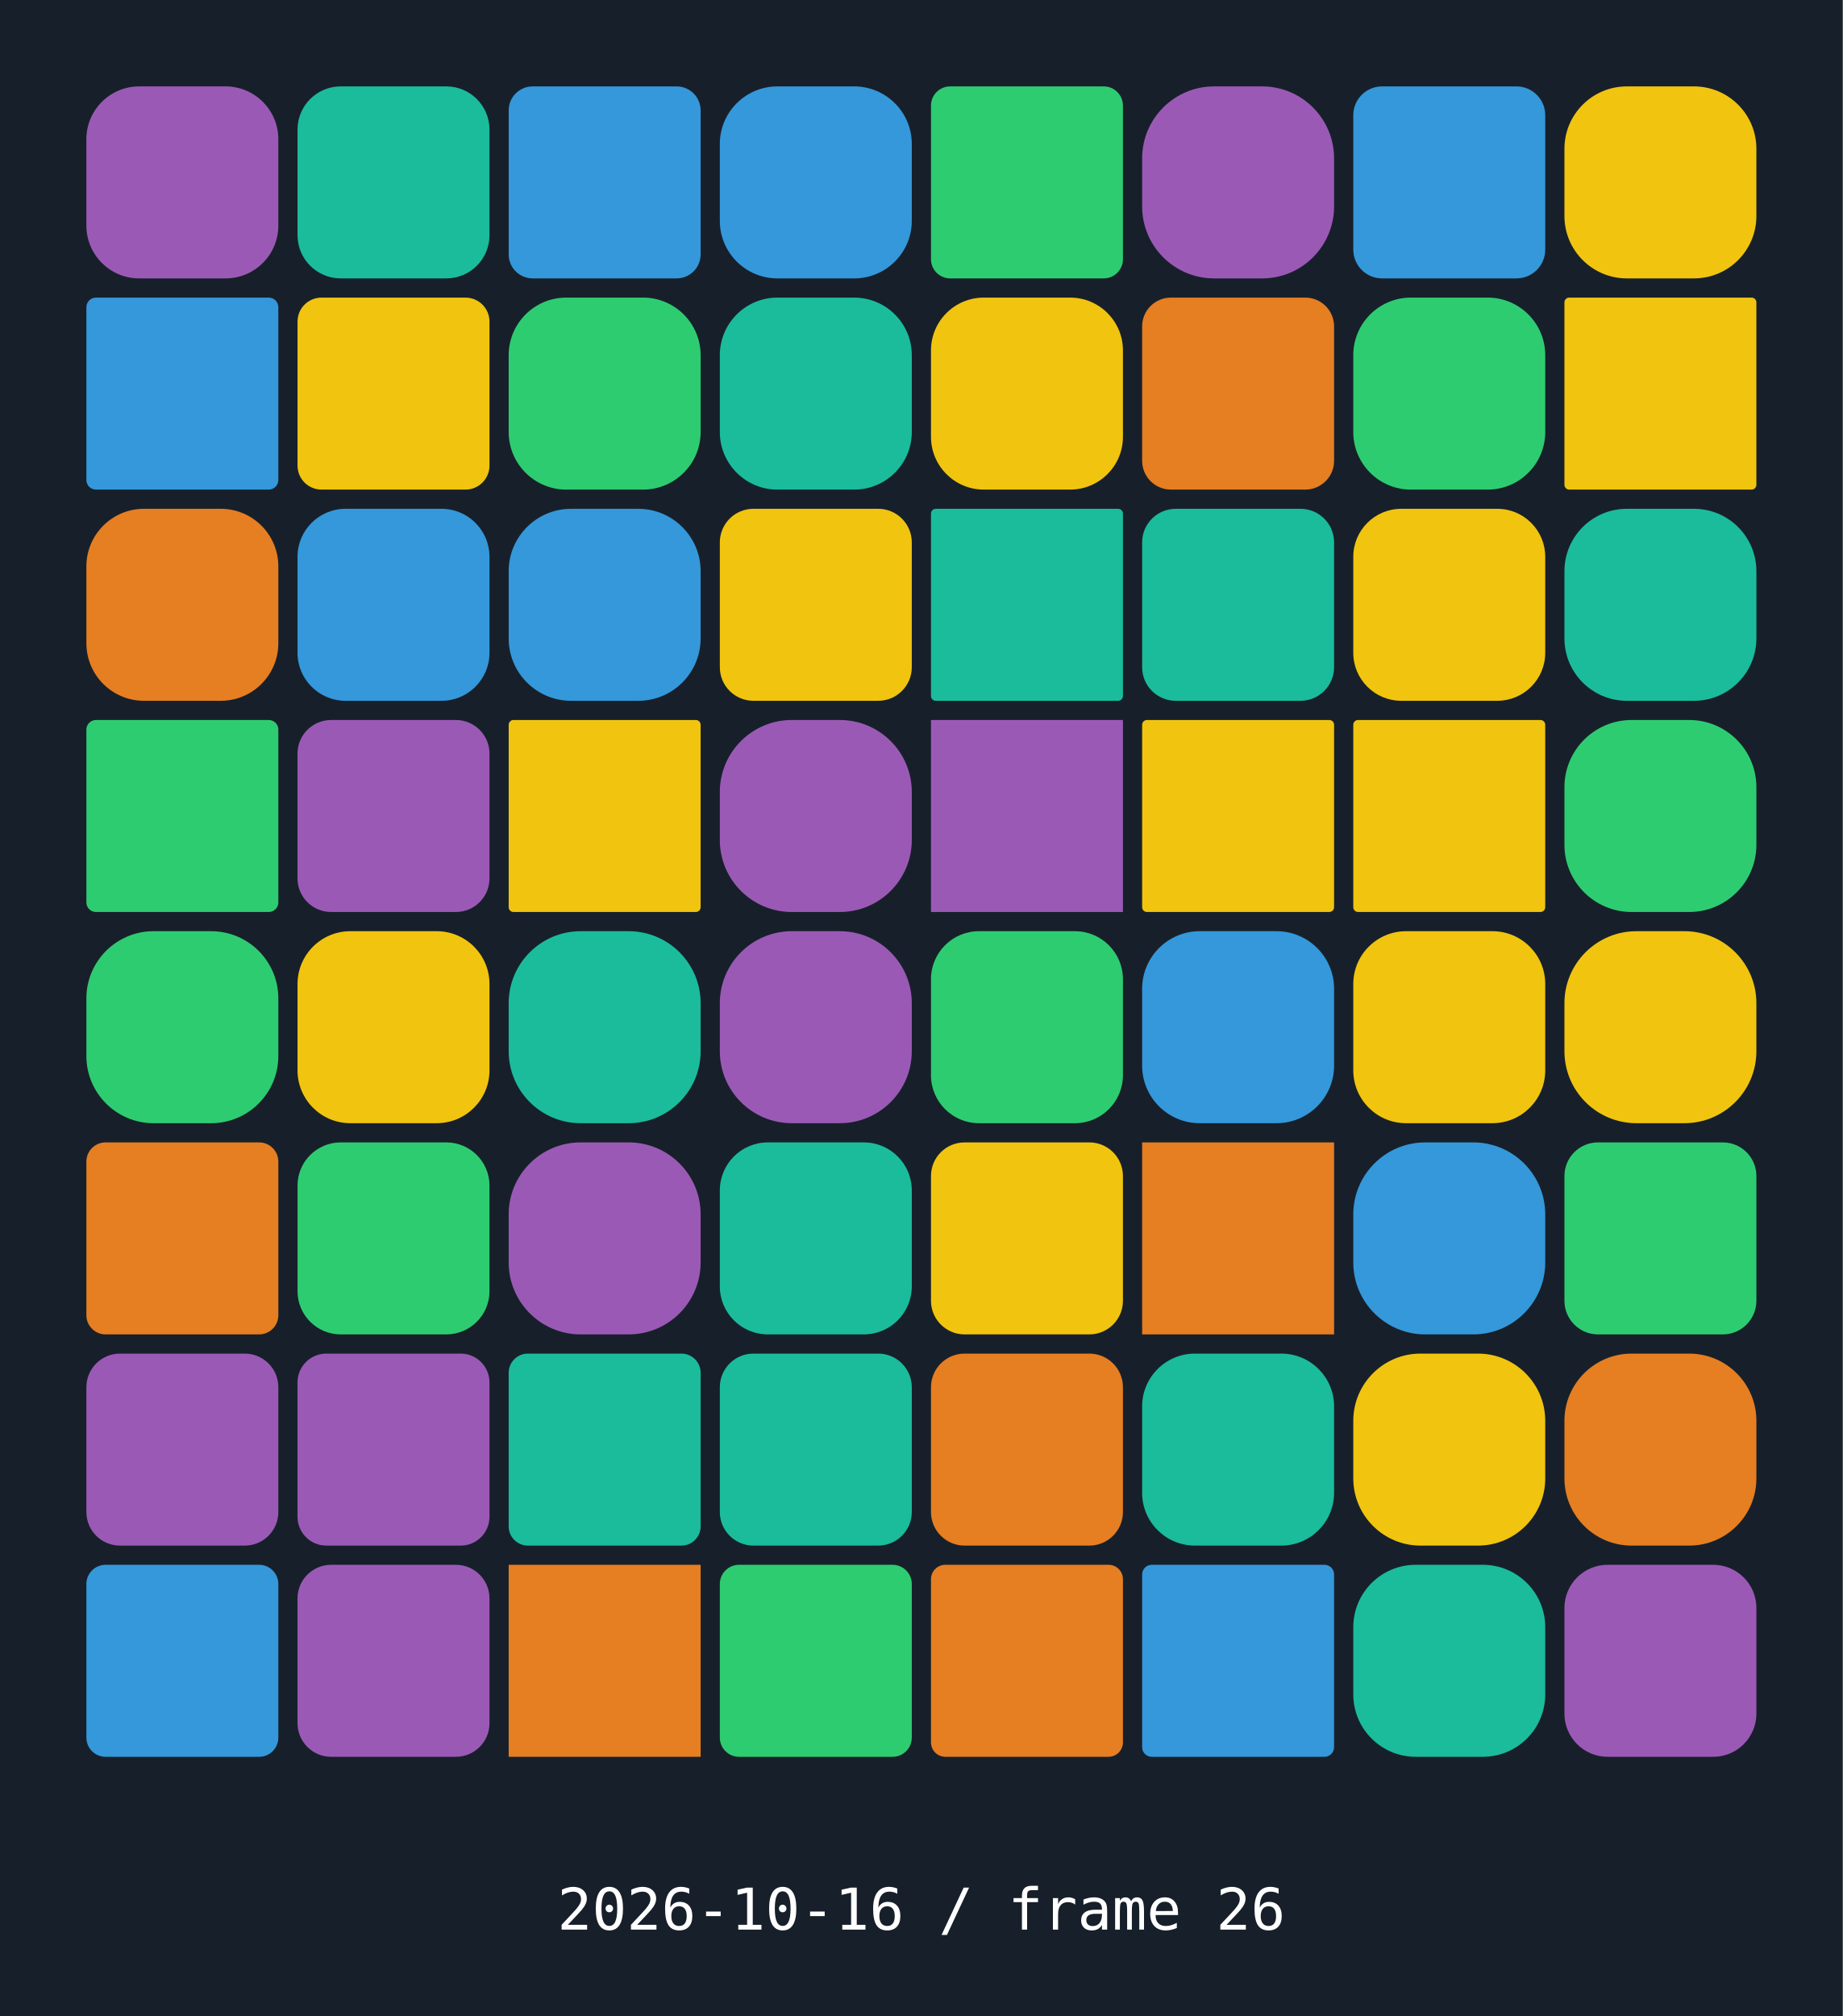
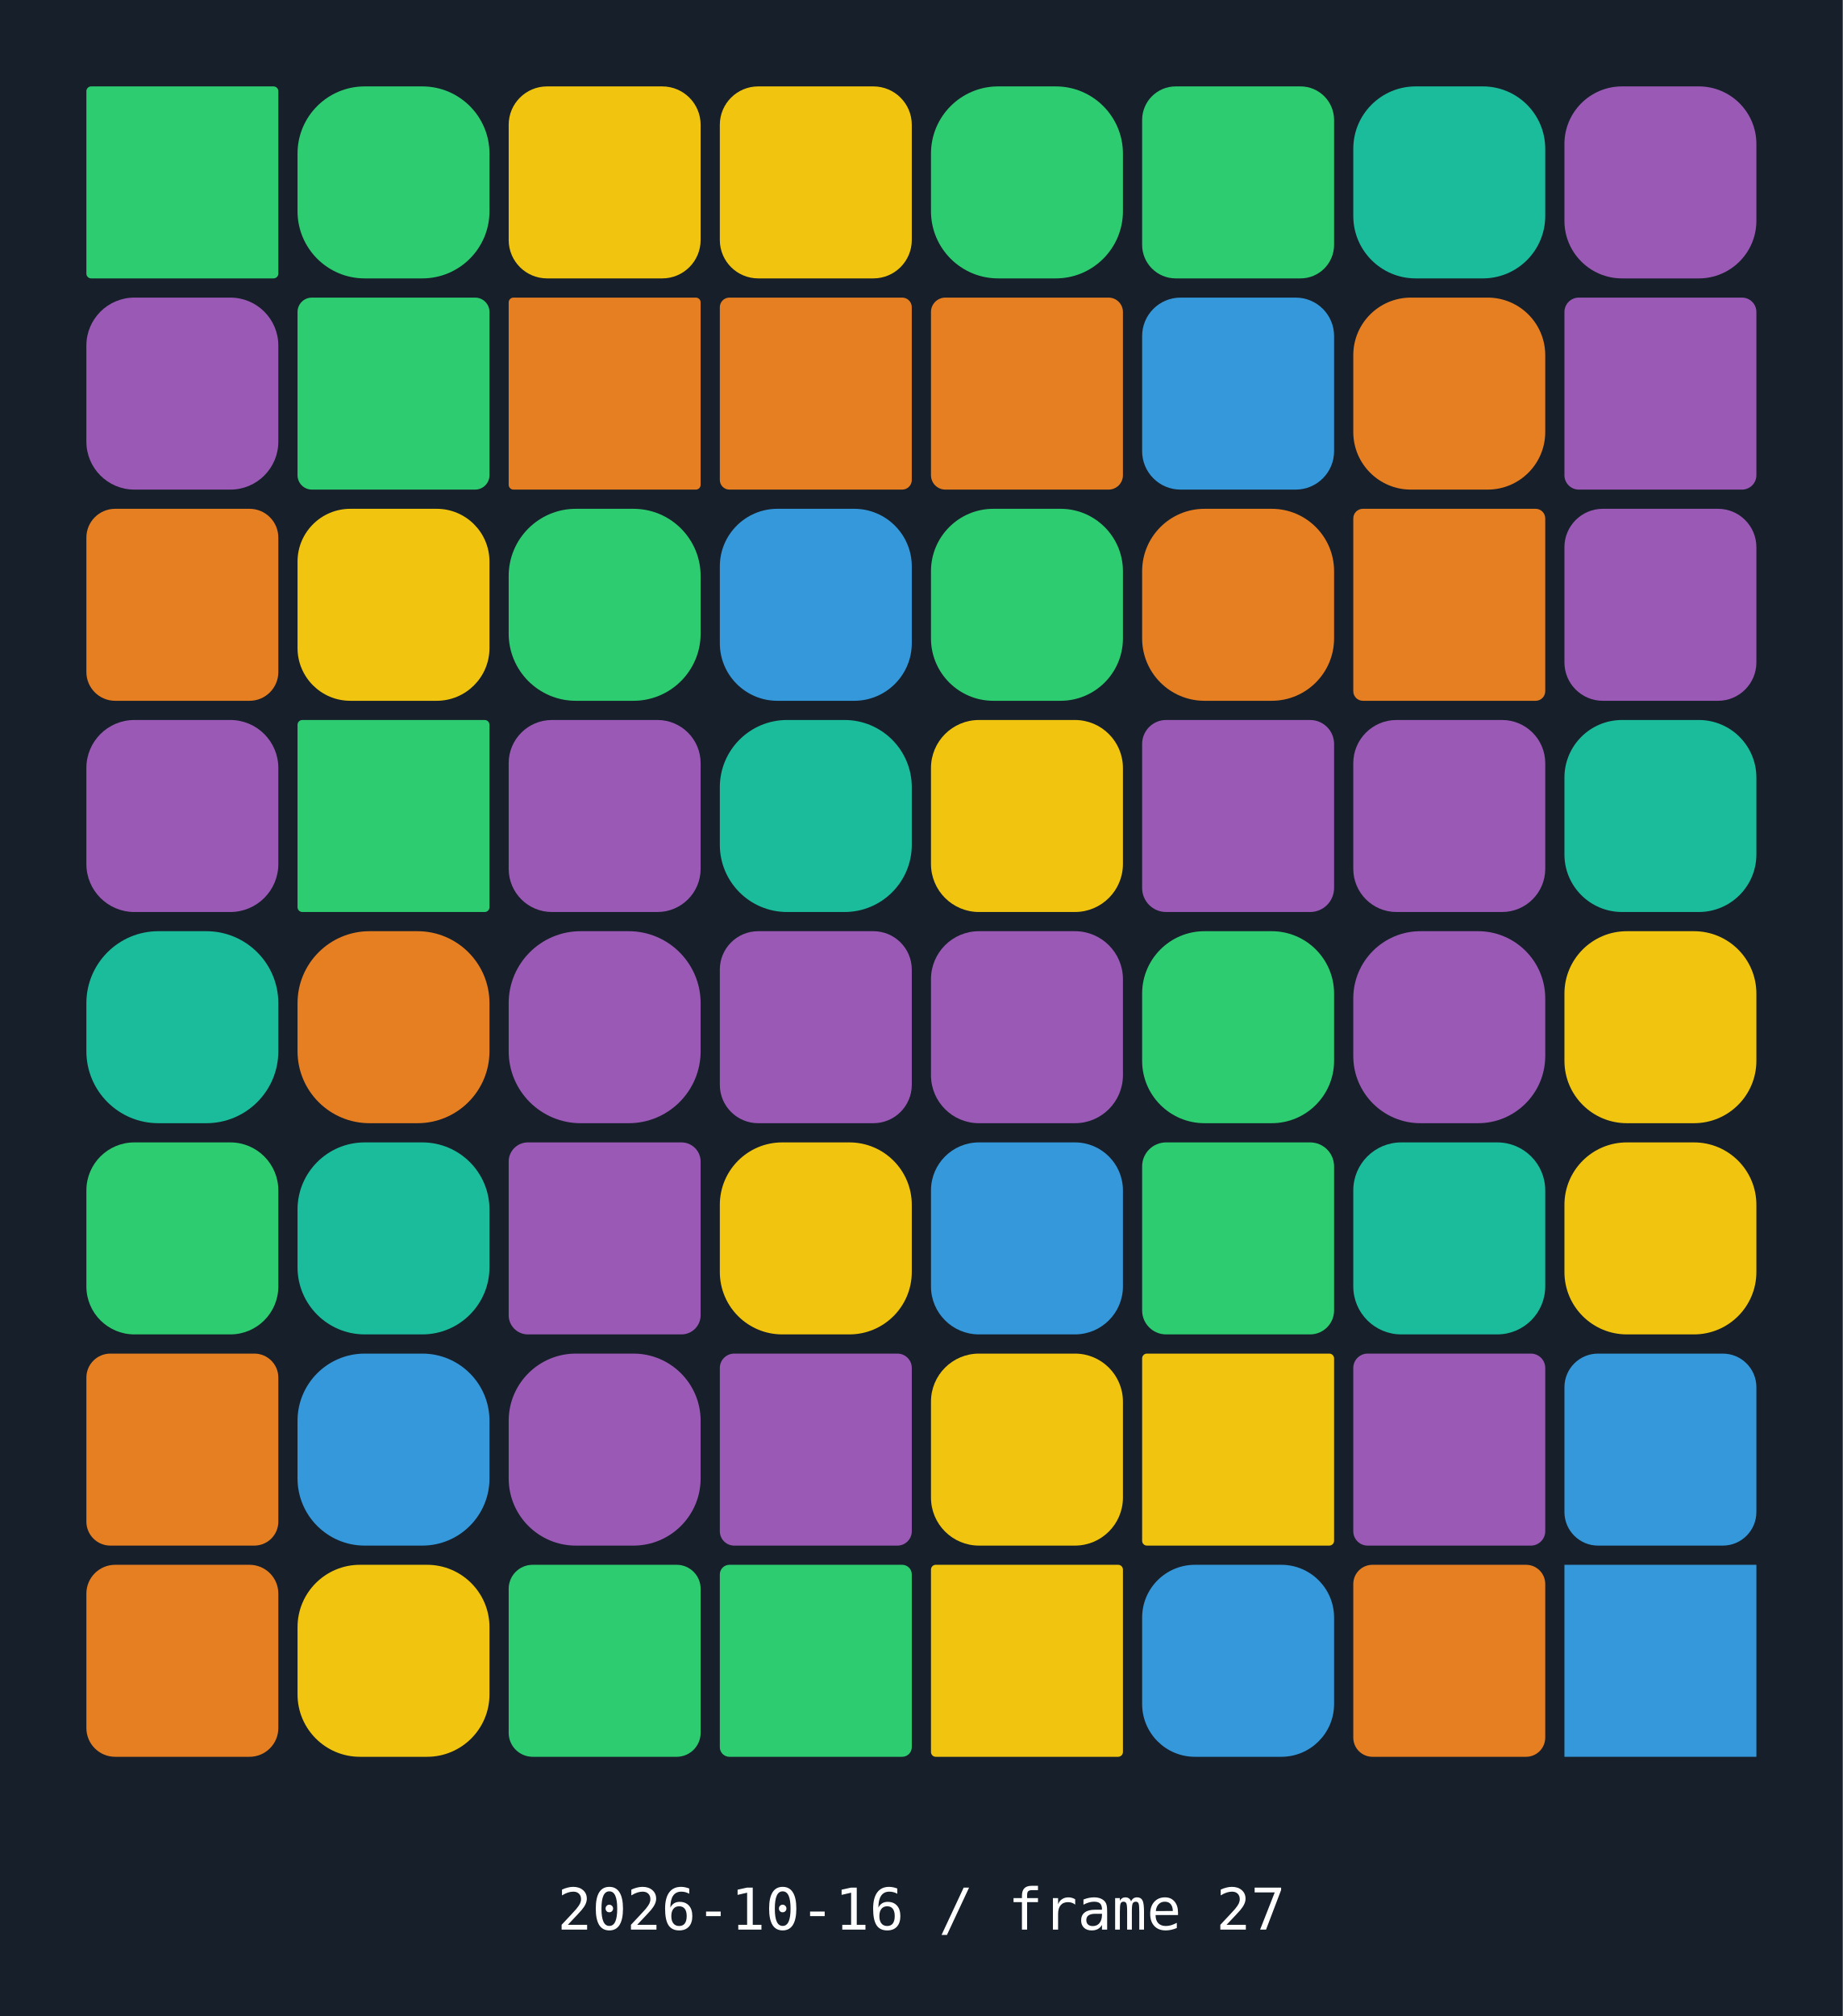
<svg xmlns="http://www.w3.org/2000/svg" width="384" height="420" viewBox="0 0 384 420">
  <rect width="384" height="420" fill="#17202a" />
-   <rect x="18" y="18" width="40" height="40" rx="11" fill="#9b59b6" />
-   <rect x="62" y="18" width="40" height="40" rx="9" fill="#1abc9c" />
-   <rect x="106" y="18" width="40" height="40" rx="5" fill="#3498db" />
-   <rect x="150" y="18" width="40" height="40" rx="12" fill="#3498db" />
-   <rect x="194" y="18" width="40" height="40" rx="4" fill="#2ecc71" />
-   <rect x="238" y="18" width="40" height="40" rx="15" fill="#9b59b6" />
-   <rect x="282" y="18" width="40" height="40" rx="6" fill="#3498db" />
-   <rect x="326" y="18" width="40" height="40" rx="13" fill="#f1c40f" />
-   <rect x="18" y="62" width="40" height="40" rx="2" fill="#3498db" />
-   <rect x="62" y="62" width="40" height="40" rx="5" fill="#f1c40f" />
-   <rect x="106" y="62" width="40" height="40" rx="12" fill="#2ecc71" />
-   <rect x="150" y="62" width="40" height="40" rx="12" fill="#1abc9c" />
-   <rect x="194" y="62" width="40" height="40" rx="11" fill="#f1c40f" />
-   <rect x="238" y="62" width="40" height="40" rx="6" fill="#e67e22" />
-   <rect x="282" y="62" width="40" height="40" rx="12" fill="#2ecc71" />
-   <rect x="326" y="62" width="40" height="40" rx="1" fill="#f1c40f" />
-   <rect x="18" y="106" width="40" height="40" rx="12" fill="#e67e22" />
-   <rect x="62" y="106" width="40" height="40" rx="10" fill="#3498db" />
-   <rect x="106" y="106" width="40" height="40" rx="13" fill="#3498db" />
-   <rect x="150" y="106" width="40" height="40" rx="7" fill="#f1c40f" />
-   <rect x="194" y="106" width="40" height="40" rx="1" fill="#1abc9c" />
-   <rect x="238" y="106" width="40" height="40" rx="7" fill="#1abc9c" />
-   <rect x="282" y="106" width="40" height="40" rx="10" fill="#f1c40f" />
-   <rect x="326" y="106" width="40" height="40" rx="13" fill="#1abc9c" />
-   <rect x="18" y="150" width="40" height="40" rx="2" fill="#2ecc71" />
-   <rect x="62" y="150" width="40" height="40" rx="7" fill="#9b59b6" />
-   <rect x="106" y="150" width="40" height="40" rx="1" fill="#f1c40f" />
-   <rect x="150" y="150" width="40" height="40" rx="15" fill="#9b59b6" />
-   <rect x="194" y="150" width="40" height="40" rx="0" fill="#9b59b6" />
-   <rect x="238" y="150" width="40" height="40" rx="1" fill="#f1c40f" />
-   <rect x="282" y="150" width="40" height="40" rx="1" fill="#f1c40f" />
-   <rect x="326" y="150" width="40" height="40" rx="14" fill="#2ecc71" />
-   <rect x="18" y="194" width="40" height="40" rx="14" fill="#2ecc71" />
-   <rect x="62" y="194" width="40" height="40" rx="11" fill="#f1c40f" />
-   <rect x="106" y="194" width="40" height="40" rx="15" fill="#1abc9c" />
-   <rect x="150" y="194" width="40" height="40" rx="15" fill="#9b59b6" />
-   <rect x="194" y="194" width="40" height="40" rx="10" fill="#2ecc71" />
-   <rect x="238" y="194" width="40" height="40" rx="12" fill="#3498db" />
-   <rect x="282" y="194" width="40" height="40" rx="11" fill="#f1c40f" />
-   <rect x="326" y="194" width="40" height="40" rx="15" fill="#f1c40f" />
-   <rect x="18" y="238" width="40" height="40" rx="4" fill="#e67e22" />
-   <rect x="62" y="238" width="40" height="40" rx="9" fill="#2ecc71" />
-   <rect x="106" y="238" width="40" height="40" rx="15" fill="#9b59b6" />
-   <rect x="150" y="238" width="40" height="40" rx="10" fill="#1abc9c" />
-   <rect x="194" y="238" width="40" height="40" rx="7" fill="#f1c40f" />
-   <rect x="238" y="238" width="40" height="40" rx="0" fill="#e67e22" />
-   <rect x="282" y="238" width="40" height="40" rx="15" fill="#3498db" />
-   <rect x="326" y="238" width="40" height="40" rx="7" fill="#2ecc71" />
-   <rect x="18" y="282" width="40" height="40" rx="7" fill="#9b59b6" />
-   <rect x="62" y="282" width="40" height="40" rx="6" fill="#9b59b6" />
-   <rect x="106" y="282" width="40" height="40" rx="4" fill="#1abc9c" />
-   <rect x="150" y="282" width="40" height="40" rx="7" fill="#1abc9c" />
-   <rect x="194" y="282" width="40" height="40" rx="7" fill="#e67e22" />
-   <rect x="238" y="282" width="40" height="40" rx="11" fill="#1abc9c" />
-   <rect x="282" y="282" width="40" height="40" rx="14" fill="#f1c40f" />
-   <rect x="326" y="282" width="40" height="40" rx="14" fill="#e67e22" />
-   <rect x="18" y="326" width="40" height="40" rx="4" fill="#3498db" />
-   <rect x="62" y="326" width="40" height="40" rx="7" fill="#9b59b6" />
-   <rect x="106" y="326" width="40" height="40" rx="0" fill="#e67e22" />
-   <rect x="150" y="326" width="40" height="40" rx="4" fill="#2ecc71" />
-   <rect x="194" y="326" width="40" height="40" rx="3" fill="#e67e22" />
-   <rect x="238" y="326" width="40" height="40" rx="2" fill="#3498db" />
-   <rect x="282" y="326" width="40" height="40" rx="13" fill="#1abc9c" />
-   <rect x="326" y="326" width="40" height="40" rx="9" fill="#9b59b6" />
-   <text x="192" y="402" text-anchor="middle" fill="#ffffff" font-family="monospace">2026-10-16 / frame 26</text>
+   <rect x="18" y="18" width="40" height="40" rx="1" fill="#2ecc71" />
+   <rect x="62" y="18" width="40" height="40" rx="14" fill="#2ecc71" />
+   <rect x="106" y="18" width="40" height="40" rx="8" fill="#f1c40f" />
+   <rect x="150" y="18" width="40" height="40" rx="8" fill="#f1c40f" />
+   <rect x="194" y="18" width="40" height="40" rx="14" fill="#2ecc71" />
+   <rect x="238" y="18" width="40" height="40" rx="7" fill="#2ecc71" />
+   <rect x="282" y="18" width="40" height="40" rx="13" fill="#1abc9c" />
+   <rect x="326" y="18" width="40" height="40" rx="12" fill="#9b59b6" />
+   <rect x="18" y="62" width="40" height="40" rx="10" fill="#9b59b6" />
+   <rect x="62" y="62" width="40" height="40" rx="3" fill="#2ecc71" />
+   <rect x="106" y="62" width="40" height="40" rx="1" fill="#e67e22" />
+   <rect x="150" y="62" width="40" height="40" rx="2" fill="#e67e22" />
+   <rect x="194" y="62" width="40" height="40" rx="3" fill="#e67e22" />
+   <rect x="238" y="62" width="40" height="40" rx="8" fill="#3498db" />
+   <rect x="282" y="62" width="40" height="40" rx="12" fill="#e67e22" />
+   <rect x="326" y="62" width="40" height="40" rx="3" fill="#9b59b6" />
+   <rect x="18" y="106" width="40" height="40" rx="6" fill="#e67e22" />
+   <rect x="62" y="106" width="40" height="40" rx="11" fill="#f1c40f" />
+   <rect x="106" y="106" width="40" height="40" rx="14" fill="#2ecc71" />
+   <rect x="150" y="106" width="40" height="40" rx="12" fill="#3498db" />
+   <rect x="194" y="106" width="40" height="40" rx="13" fill="#2ecc71" />
+   <rect x="238" y="106" width="40" height="40" rx="13" fill="#e67e22" />
+   <rect x="282" y="106" width="40" height="40" rx="2" fill="#e67e22" />
+   <rect x="326" y="106" width="40" height="40" rx="8" fill="#9b59b6" />
+   <rect x="18" y="150" width="40" height="40" rx="10" fill="#9b59b6" />
+   <rect x="62" y="150" width="40" height="40" rx="1" fill="#2ecc71" />
+   <rect x="106" y="150" width="40" height="40" rx="9" fill="#9b59b6" />
+   <rect x="150" y="150" width="40" height="40" rx="14" fill="#1abc9c" />
+   <rect x="194" y="150" width="40" height="40" rx="10" fill="#f1c40f" />
+   <rect x="238" y="150" width="40" height="40" rx="5" fill="#9b59b6" />
+   <rect x="282" y="150" width="40" height="40" rx="9" fill="#9b59b6" />
+   <rect x="326" y="150" width="40" height="40" rx="12" fill="#1abc9c" />
+   <rect x="18" y="194" width="40" height="40" rx="15" fill="#1abc9c" />
+   <rect x="62" y="194" width="40" height="40" rx="15" fill="#e67e22" />
+   <rect x="106" y="194" width="40" height="40" rx="15" fill="#9b59b6" />
+   <rect x="150" y="194" width="40" height="40" rx="8" fill="#9b59b6" />
+   <rect x="194" y="194" width="40" height="40" rx="10" fill="#9b59b6" />
+   <rect x="238" y="194" width="40" height="40" rx="13" fill="#2ecc71" />
+   <rect x="282" y="194" width="40" height="40" rx="14" fill="#9b59b6" />
+   <rect x="326" y="194" width="40" height="40" rx="13" fill="#f1c40f" />
+   <rect x="18" y="238" width="40" height="40" rx="10" fill="#2ecc71" />
+   <rect x="62" y="238" width="40" height="40" rx="14" fill="#1abc9c" />
+   <rect x="106" y="238" width="40" height="40" rx="4" fill="#9b59b6" />
+   <rect x="150" y="238" width="40" height="40" rx="13" fill="#f1c40f" />
+   <rect x="194" y="238" width="40" height="40" rx="10" fill="#3498db" />
+   <rect x="238" y="238" width="40" height="40" rx="5" fill="#2ecc71" />
+   <rect x="282" y="238" width="40" height="40" rx="10" fill="#1abc9c" />
+   <rect x="326" y="238" width="40" height="40" rx="13" fill="#f1c40f" />
+   <rect x="18" y="282" width="40" height="40" rx="5" fill="#e67e22" />
+   <rect x="62" y="282" width="40" height="40" rx="14" fill="#3498db" />
+   <rect x="106" y="282" width="40" height="40" rx="14" fill="#9b59b6" />
+   <rect x="150" y="282" width="40" height="40" rx="3" fill="#9b59b6" />
+   <rect x="194" y="282" width="40" height="40" rx="10" fill="#f1c40f" />
+   <rect x="238" y="282" width="40" height="40" rx="1" fill="#f1c40f" />
+   <rect x="282" y="282" width="40" height="40" rx="3" fill="#9b59b6" />
+   <rect x="326" y="282" width="40" height="40" rx="7" fill="#3498db" />
+   <rect x="18" y="326" width="40" height="40" rx="6" fill="#e67e22" />
+   <rect x="62" y="326" width="40" height="40" rx="13" fill="#f1c40f" />
+   <rect x="106" y="326" width="40" height="40" rx="5" fill="#2ecc71" />
+   <rect x="150" y="326" width="40" height="40" rx="2" fill="#2ecc71" />
+   <rect x="194" y="326" width="40" height="40" rx="1" fill="#f1c40f" />
+   <rect x="238" y="326" width="40" height="40" rx="11" fill="#3498db" />
+   <rect x="282" y="326" width="40" height="40" rx="4" fill="#e67e22" />
+   <rect x="326" y="326" width="40" height="40" rx="0" fill="#3498db" />
+   <text x="192" y="402" text-anchor="middle" fill="#ffffff" font-family="monospace">2026-10-16 / frame 27</text>
</svg>
